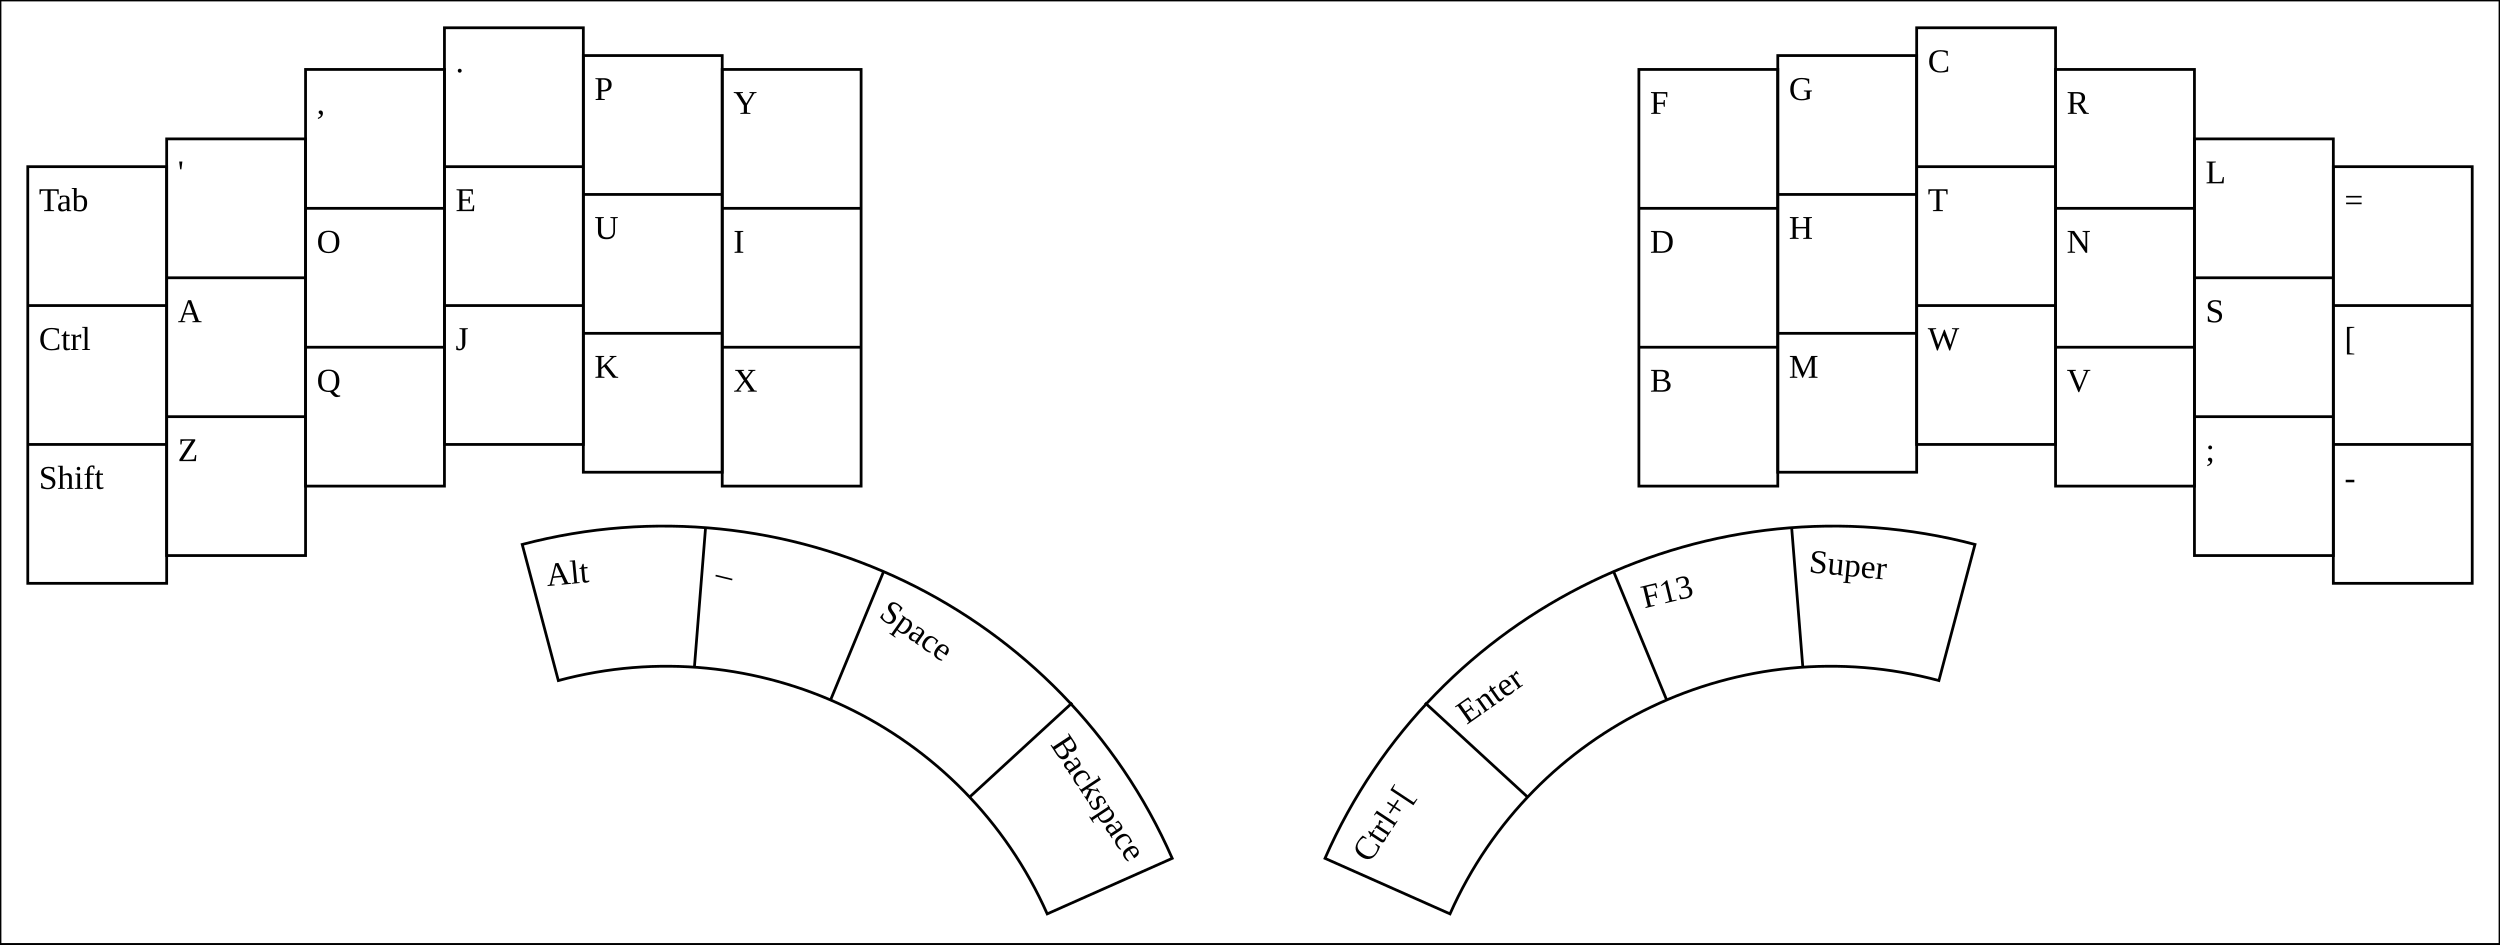
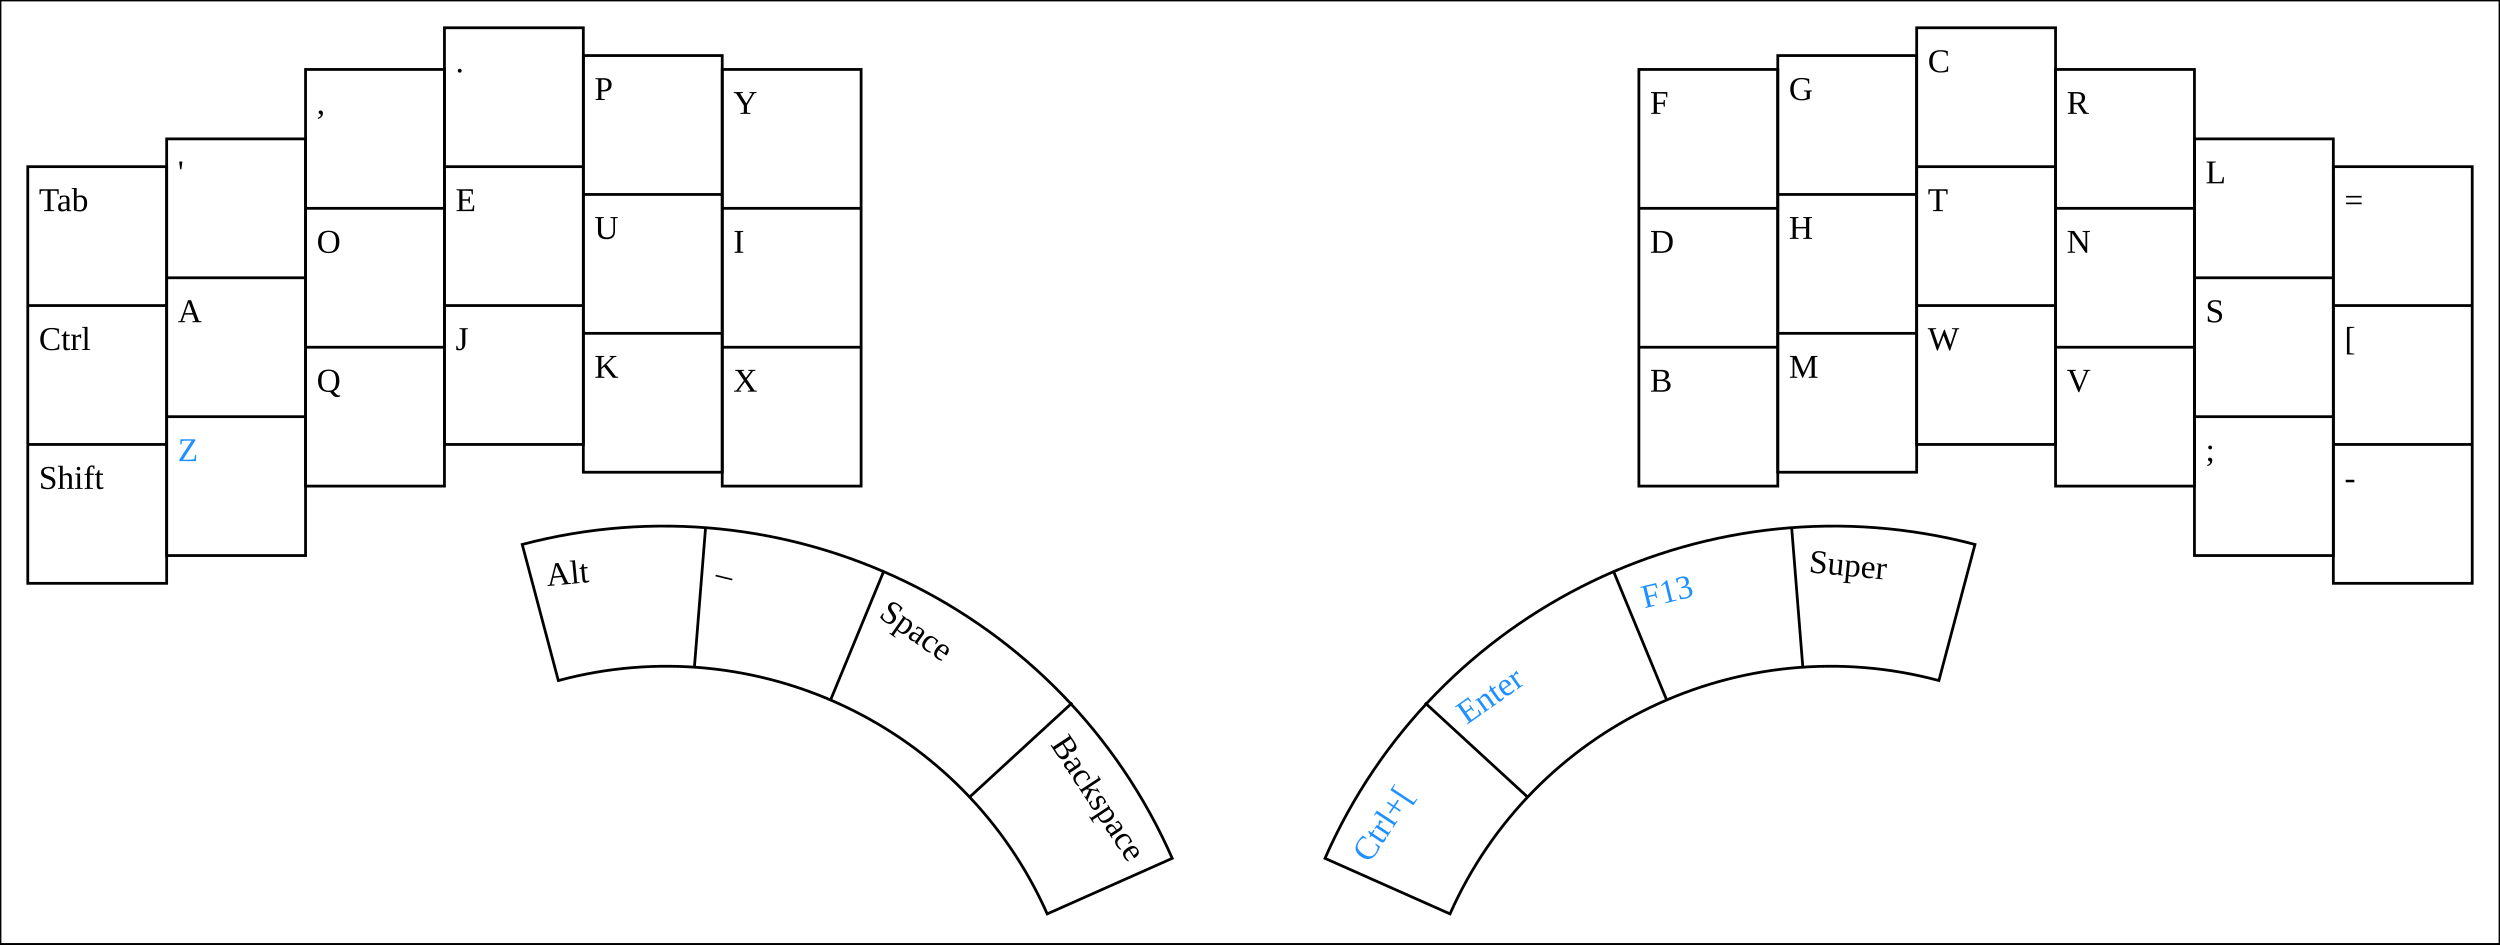
<svg xmlns="http://www.w3.org/2000/svg" width="900" height="340" viewBox="0 0 900 340">
  <style>
      rect {
         fill: transparent;
         stroke: black;
      }
      line {
         fill: transparent;
         stroke: black;
      }
      path {
         fill: transparent;
         stroke: black;
      }
      text {
         font-size: 12px;
         fill: black;
      }
+       .oneshot {
+          fill: dodgerblue;
+       }
   </style>
  <rect width="900" height="340" style="fill: white;" />
  <rect x="10" y="60" width="50" height="150" />
  <text x="14" y="76">Tab</text>
  <line x1="10" y1="110" x2="60" y2="110" />
  <text x="14" y="126">Ctrl</text>
  <line x1="10" y1="160" x2="60" y2="160" />
  <text x="14" y="176">Shift</text>
  <rect x="60" y="50" width="50" height="150" />
  <text x="64" y="66">'</text>
  <line x1="60" y1="100" x2="110" y2="100" />
  <text x="64" y="116">A</text>
  <line x1="60" y1="150" x2="110" y2="150" />
-   <text x="64" y="166">Z</text>
+   <text x="64" y="166" class="oneshot">Z</text>
  <rect x="110" y="25" width="50" height="150" />
  <text x="114" y="41">,</text>
  <line x1="110" y1="75" x2="160" y2="75" />
  <text x="114" y="91">O</text>
  <line x1="110" y1="125" x2="160" y2="125" />
  <text x="114" y="141">Q</text>
  <rect x="160" y="10" width="50" height="150" />
  <text x="164" y="26">.</text>
  <line x1="160" y1="60" x2="210" y2="60" />
  <text x="164" y="76">E</text>
  <line x1="160" y1="110" x2="210" y2="110" />
  <text x="164" y="126">J</text>
  <rect x="210" y="20" width="50" height="150" />
  <text x="214" y="36">P</text>
  <line x1="210" y1="70" x2="260" y2="70" />
  <text x="214" y="86">U</text>
  <line x1="210" y1="120" x2="260" y2="120" />
  <text x="214" y="136">K</text>
  <rect x="260" y="25" width="50" height="150" />
  <text x="264" y="41">Y</text>
  <line x1="260" y1="75" x2="310" y2="75" />
  <text x="264" y="91">I</text>
  <line x1="260" y1="125" x2="310" y2="125" />
  <text x="264" y="141">X</text>
  <path d="M 188 196 A 200 200 0 0 1 422 309 L 377 329 A 150 150 0 0 0 201 245 Z" />
  <text x="197" y="211" transform="rotate(-5.45 197 211)">Alt</text>
  <line x1="254" y1="190" x2="250" y2="240" />
  <text x="258" y="206" transform="rotate(13.65 258 206)">_</text>
  <line x1="318" y1="206" x2="299" y2="252" />
  <text x="316" y="222" transform="rotate(35.13 316 222)">Space</text>
  <line x1="386" y1="253" x2="349" y2="287" />
  <text x="378" y="268" transform="rotate(56.62 378 268)">Backspace</text>
  <rect x="590" y="25" width="50" height="150" />
  <text x="594" y="41">F</text>
  <line x1="590" y1="75" x2="640" y2="75" />
  <text x="594" y="91">D</text>
  <line x1="590" y1="125" x2="640" y2="125" />
  <text x="594" y="141">B</text>
  <rect x="640" y="20" width="50" height="150" />
  <text x="644" y="36">G</text>
  <line x1="640" y1="70" x2="690" y2="70" />
  <text x="644" y="86">H</text>
  <line x1="640" y1="120" x2="690" y2="120" />
  <text x="644" y="136">M</text>
  <rect x="690" y="10" width="50" height="150" />
  <text x="694" y="26">C</text>
  <line x1="690" y1="60" x2="740" y2="60" />
  <text x="694" y="76">T</text>
  <line x1="690" y1="110" x2="740" y2="110" />
  <text x="694" y="126">W</text>
  <rect x="740" y="25" width="50" height="150" />
  <text x="744" y="41">R</text>
  <line x1="740" y1="75" x2="790" y2="75" />
  <text x="744" y="91">N</text>
  <line x1="740" y1="125" x2="790" y2="125" />
  <text x="744" y="141">V</text>
  <rect x="790" y="50" width="50" height="150" />
  <text x="794" y="66">L</text>
  <line x1="790" y1="100" x2="840" y2="100" />
  <text x="794" y="116">S</text>
  <line x1="790" y1="150" x2="840" y2="150" />
  <text x="794" y="166">;</text>
  <rect x="840" y="60" width="50" height="150" />
  <text x="844" y="76">=</text>
  <line x1="840" y1="110" x2="890" y2="110" />
  <text x="844" y="126">[</text>
  <line x1="840" y1="160" x2="890" y2="160" />
  <text x="844" y="176">-</text>
  <path d="M 477 309 A 200 200 0 0 1 711 196 L 698 245 A 150 150 0 0 0 522 329 Z" />
-   <text x="493" y="311" transform="rotate(-56.62 493 311)">Ctrl+[</text>
+   <text x="493" y="311" transform="rotate(-56.62 493 311)" class="oneshot">Ctrl+[</text>
  <line x1="513" y1="253" x2="550" y2="287" />
-   <text x="528" y="261" transform="rotate(-35.13 528 261)">Enter</text>
+   <text x="528" y="261" transform="rotate(-35.13 528 261)" class="oneshot">Enter</text>
  <line x1="581" y1="206" x2="600" y2="252" />
-   <text x="592" y="219" transform="rotate(-13.65 592 219)">F13</text>
+   <text x="592" y="219" transform="rotate(-13.65 592 219)" class="oneshot">F13</text>
  <line x1="645" y1="190" x2="649" y2="240" />
  <text x="651" y="206" transform="rotate(5.45 651 206)">Super</text>
</svg>
